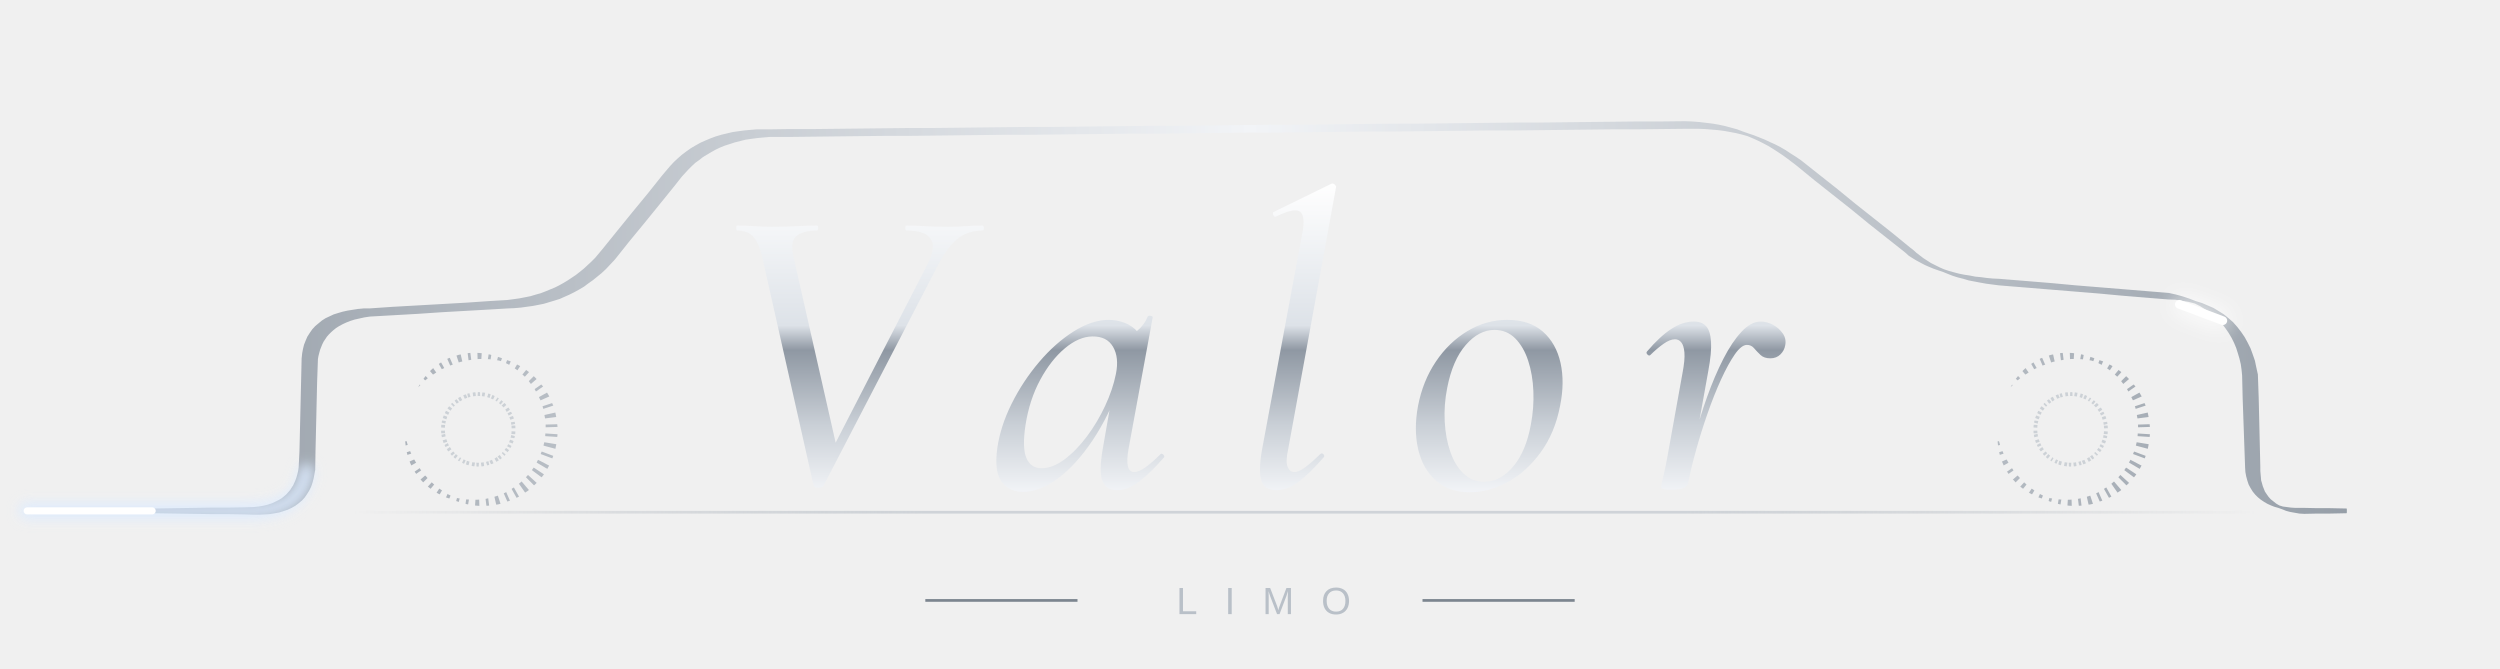
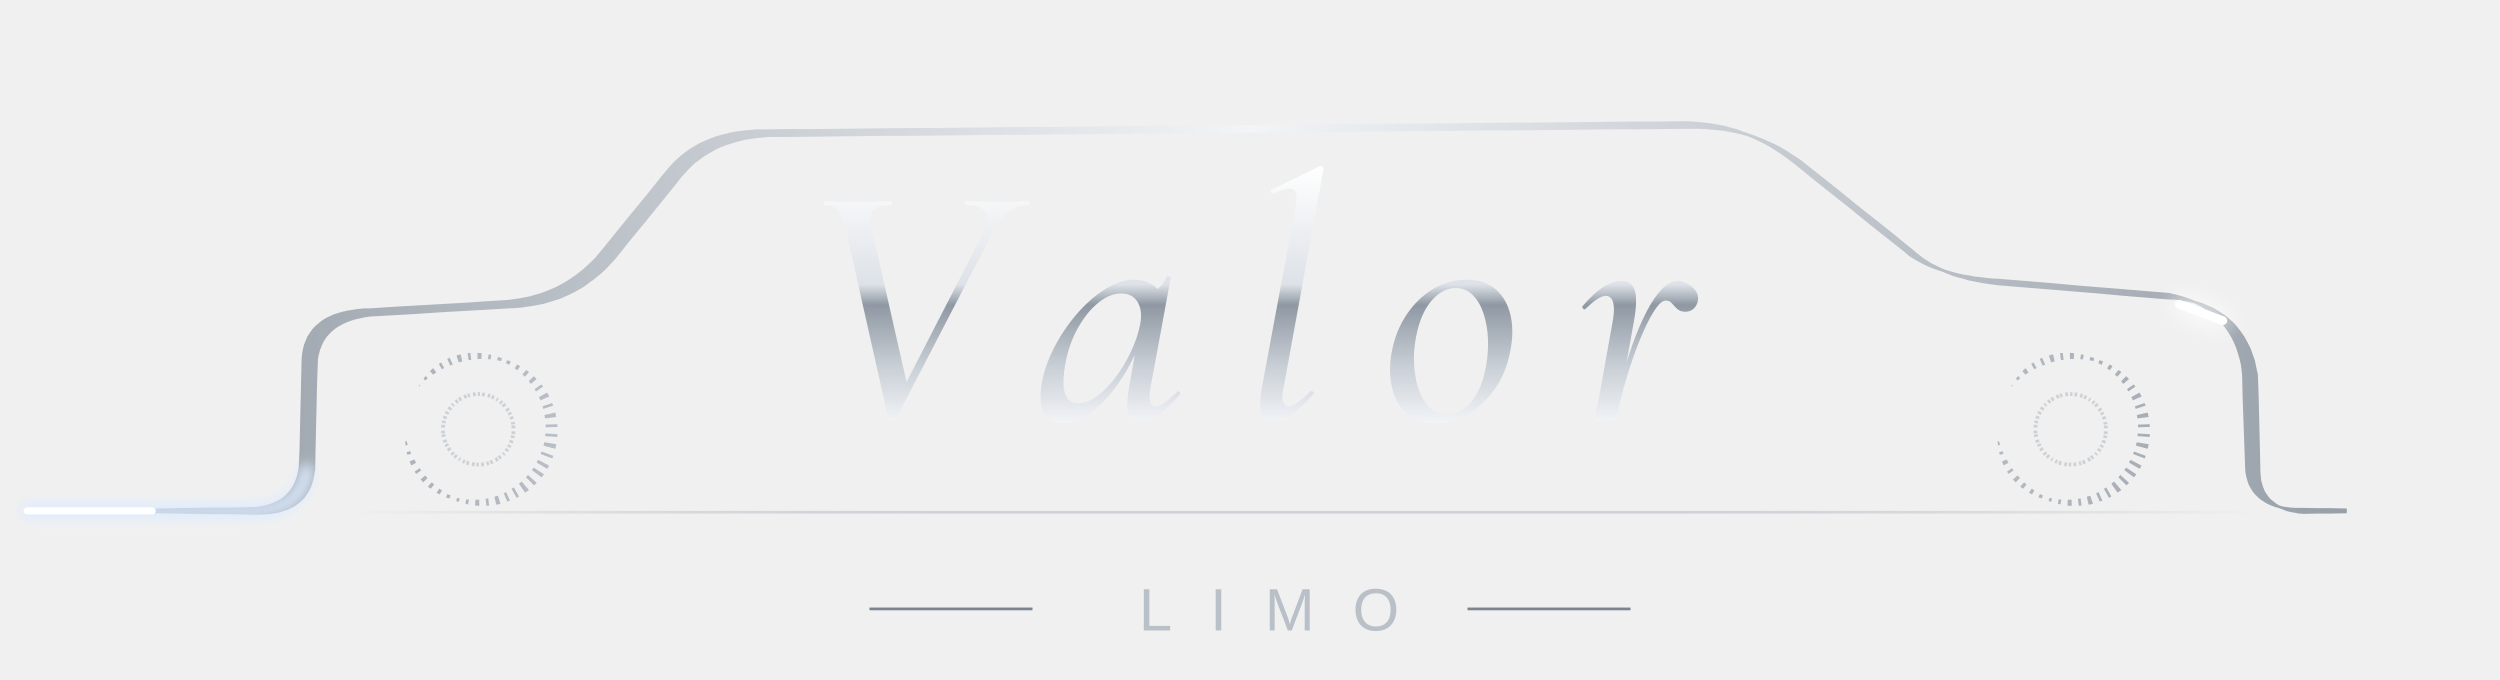
- <svg xmlns="http://www.w3.org/2000/svg" viewBox="20 112 920 246" width="920" height="246" role="img" aria-label="Valor Limo">
+ <svg xmlns="http://www.w3.org/2000/svg" viewBox="20 112 920 250" width="920" height="250" role="img" aria-label="Valor Limo">
  <style>.vl-trace{stroke-dasharray:1000 1100;animation:vl-trace 4.2s linear both}.vl-car{stroke-dasharray:1 2;animation:vl-car 4.2s cubic-bezier(.45,0,.2,1) both}.vl-road{animation:vl-road 4.2s ease-out both}.vl-word{animation:vl-word 4.2s ease-out both}.vl-limo{animation:vl-limo 4.2s ease-out both}.vl-lamp{animation:vl-lamp 4.2s linear both,vl-pulse 4s ease-in-out 4.2s infinite}@keyframes vl-trace{0%{stroke-dashoffset:1003}55%,100%{stroke-dashoffset:0}}@keyframes vl-car{0%,40%{stroke-dashoffset:1.03}80%,100%{stroke-dashoffset:0}}@keyframes vl-road{0%,30%{opacity:0}70%,100%{opacity:1}}@keyframes vl-word{0%,49%{opacity:0}83%,100%{opacity:1}}@keyframes vl-limo{0%,71%{opacity:0}95%,100%{opacity:1}}@keyframes vl-lamp{0%,45%{opacity:0}48%{opacity:1}60%{opacity:.55}72%,100%{opacity:1}}@keyframes vl-pulse{0%,100%{opacity:1}50%{opacity:.6}}@media (prefers-reduced-motion: reduce){.fx{display:none}.vl-trace,.vl-car,.vl-road,.vl-word,.vl-limo,.vl-lamp{animation:none}}</style>
  <defs>
    <linearGradient id="vl-chrome" x1="0" y1="0" x2="0" y2="1">
      <stop offset="0" stop-color="#FFFFFF" />
      <stop offset="0.46" stop-color="#DDE2E8" />
      <stop offset="0.54" stop-color="#8F98A3" />
      <stop offset="0.78" stop-color="#C9CFD6" />
      <stop offset="1" stop-color="#F2F4F7" />
    </linearGradient>
    <linearGradient id="vl-silver" gradientUnits="userSpaceOnUse" x1="40" y1="0" x2="920" y2="0">
      <stop offset="0" stop-color="#8E97A1" />
      <stop offset="0.5" stop-color="#F2F4F7" />
      <stop offset="1" stop-color="#8E97A1" />
    </linearGradient>
    <linearGradient id="vl-line" gradientUnits="userSpaceOnUse" x1="0" y1="0" x2="300" y2="0">
      <stop offset="0" stop-color="#B9C0C8" stop-opacity="0" />
      <stop offset="0.16" stop-color="#B9C0C8" />
      <stop offset="0.5" stop-color="#E8EBEF" />
      <stop offset="0.84" stop-color="#B9C0C8" />
      <stop offset="1" stop-color="#B9C0C8" stop-opacity="0" />
    </linearGradient>
    <linearGradient id="vl-road" gradientUnits="userSpaceOnUse" x1="150" y1="0" x2="850" y2="0">
      <stop offset="0" stop-color="#8E97A1" stop-opacity="0" />
      <stop offset="0.3" stop-color="#B9C0C8" stop-opacity="0.6" />
      <stop offset="0.7" stop-color="#B9C0C8" stop-opacity="0.6" />
      <stop offset="1" stop-color="#8E97A1" stop-opacity="0" />
    </linearGradient>
    <linearGradient id="vl-sheen" gradientUnits="userSpaceOnUse" x1="-200" y1="0" x2="0" y2="0">
      <stop offset="0" stop-color="#FFFFFF" stop-opacity="0" />
      <stop offset="0.5" stop-color="#FFFFFF" stop-opacity="0.95" />
      <stop offset="1" stop-color="#FFFFFF" stop-opacity="0" />
      <animateTransform attributeName="gradientTransform" type="translate" values="0 0;1200 0;1200 0" keyTimes="0;0.45;1" begin="3.4s" dur="5s" repeatCount="indefinite" />
    </linearGradient>
    <filter id="vl-glow" x="-200%" y="-200%" width="500%" height="500%">
      <feGaussianBlur stdDeviation="4" result="b" />
      <feMerge>
        <feMergeNode in="b" />
        <feMergeNode in="b" />
        <feMergeNode in="SourceGraphic" />
      </feMerge>
    </filter>
    <filter id="vl-soft" x="-20%" y="-200%" width="140%" height="500%">
      <feGaussianBlur stdDeviation="2.2" />
    </filter>
    <path id="vl-trace" pathLength="1000" d="M30 300 H112 C126 300 132 294 133 284 L134 244 C135 234 142 228 156 227 L206 224 C222 223 232 218 242 208 L268 176 C276 166 288 161 304 161 L640 158 C658 158 670 163 682 172 L722 204 C730 211 742 215 758 216 L818 221 C836 223 846 234 848 250 L849 284 C849 294 856 300 868 300 H930" />
    <path id="vl-body" d="M30 300L36.1 300.1L42.3 300.3L48.5 300.4L54.6 300.5L60.8 300.6L66.9 300.7L73 300.8L79.2 300.9L85.3 301L91.5 301.1L97.7 301.2L103.8 301.2L110 301.3L113.4 301.4L115.5 301.4L117.4 301.3L119.2 301.2L121 300.9L122.7 300.6L124.3 300.1L125.8 299.6L127.3 298.9L128.7 298.1L129.9 297.2L131.1 296.2L132.1 295.1L133 293.8L133.8 292.5L134.5 291.1L135 289.6L135.4 288.1L135.7 286.5L136 284.9L136.1 278.4L136.3 269.8L136.5 261.2L136.7 252.6L137 244.1L137.2 243L137.5 241.8L137.8 240.7L138.2 239.7L138.6 238.7L139.1 237.7L139.7 236.8L140.3 235.9L141 235.1L141.8 234.3L142.7 233.5L143.7 232.7L144.8 232L146.1 231.3L147.4 230.7L148.9 230.1L150.5 229.6L152.3 229.2L154.1 228.8L156.1 228.5L164.9 228L173.7 227.5L182.6 226.9L191.4 226.4L200.2 225.9L206.9 225.5L209.3 225.4L211.6 225.2L213.8 224.9L216 224.6L218.1 224.2L220.1 223.8L222.1 223.2L224.1 222.6L226 222L227.8 221.2L229.6 220.4L231.4 219.5L233.2 218.5L234.9 217.5L236.5 216.3L238.2 215.1L239.8 213.8L241.4 212.5L243 211L246.2 207.6L251.7 200.7L257.3 193.9L262.9 187L268.4 180.2L271 176.9L272.2 175.6L273.4 174.3L274.6 173.1L275.9 171.9L277.3 170.9L278.7 169.8L280.2 168.9L281.7 168L283.3 167.1L285 166.3L286.7 165.6L288.6 165L290.4 164.4L292.4 163.9L294.4 163.4L296.5 163.1L298.7 162.8L300.9 162.6L303.2 162.4L310 162.4L318.9 162.3L327.8 162.2L336.7 162.1L345.6 162L354.6 162L363.5 161.9L372.4 161.8L381.3 161.7L390.2 161.6L399.2 161.6L408.1 161.5L417 161.4L425.9 161.3L434.8 161.2L443.8 161.2L452.7 161.1L461.6 161L470.5 160.9L479.4 160.8L488.4 160.8L497.3 160.7L506.2 160.6L515.1 160.5L524 160.4L533 160.4L541.9 160.3L550.8 160.2L559.7 160.1L568.6 160L577.6 160L586.5 159.9L595.4 159.8L604.3 159.7L613.3 159.6L622.2 159.6L631.1 159.5L640 159.4L642.6 159.4L645.2 159.4L647.6 159.5L650 159.7L652.3 159.9L654.6 160.2L656.8 160.6L658.9 161L661 161.5L663.1 162.1L665 162.9L667 163.8L668.8 164.7L670.7 165.7L672.5 166.8L674.2 167.9L676 169.1L677.8 170.4L679.5 171.7L681.2 173L687.8 178.4L694.5 183.7L701.2 189L707.8 194.4L714.5 199.7L721.2 205L722.4 206.1L723.8 207L725.3 207.9L726.8 208.7L728.3 209.5L729.9 210.2L731.6 210.9L733.3 211.5L735.1 212.1L736.8 212.8L738.6 213.5L740.5 214.1L742.5 214.6L744.5 215.2L746.6 215.6L748.7 216L750.9 216.4L753.2 216.7L755.5 217L757.9 217.2L766.5 217.9L775 218.6L783.6 219.3L792.2 220L800.8 220.8L809.3 221.5L817.9 222.2L820.5 222.3L823 222.7L825.4 223.1L827.7 223.7L829.7 224.7L831.6 225.9L833.4 227.1L835 228.5L836.5 229.9L837.9 231.4L839.1 233L840.2 234.6L841.2 236.3L842.1 238.1L842.9 240L843.5 241.9L844.1 243.9L844.6 246L844.9 248.1L845.1 250.2L845.3 258.6L845.6 267.1L845.9 275.6L846.2 284.1L846.3 285.7L846.6 287.3L847 288.8L847.5 290.3L848.2 291.6L849 292.9L849.9 294L850.9 295L852 295.9L853.2 296.7L854.4 297.4L855.7 298L857 298.5L858.4 298.9L859.8 299.4L861.3 300L862.8 300.4L864.5 300.7L866.2 301L868 301.1L872.6 301L877.3 301L882 300.9L886.6 300.8L891.3 300.8L895.9 300.7L900.5 300.6L905.2 300.5L909.9 300.4L914.5 300.3L919.1 300.2L923.8 300.1L928.5 300L928.5 300L923.8 299.9L919.1 299.8L914.5 299.7L909.9 299.6L905.2 299.5L900.5 299.4L895.9 299.3L891.3 299.2L886.6 299.2L882 299.1L877.3 299L872.6 299L868 298.9L866.3 298.9L864.7 298.9L863.1 298.8L861.6 298.6L860.1 298.4L858.8 298L857.6 297.3L856.6 296.5L855.6 295.7L854.8 294.8L854.1 293.8L853.5 292.9L853.1 291.9L852.7 290.9L852.4 289.8L852.1 288.8L852 287.6L851.9 286.5L851.8 285.3L851.8 283.9L851.6 275.4L851.4 266.9L851.2 258.4L850.9 249.8L850.3 247.1L849.8 244.7L849 242.4L848.2 240.2L847.1 238L846 236L844.7 234.1L843.3 232.3L841.8 230.6L840.1 229.1L838.4 227.7L836.5 226.5L834.5 225.3L832.4 224.4L830.3 223.5L828 222.8L825.7 221.9L823.3 221.1L820.8 220.4L818.1 219.8L809.5 219.1L801 218.4L792.4 217.7L783.8 217L775.2 216.2L766.7 215.5L758.1 214.8L755.7 214.6L753.4 214.5L751.2 214.3L749 214L746.9 213.8L744.9 213.4L742.9 213.1L740.9 212.7L739 212.2L737.2 211.7L735.4 211.1L733.8 210.4L732.2 209.6L730.6 208.8L729.2 207.9L727.8 207L726.5 206L725.2 205L724.1 204L722.8 203L716.2 197.6L709.5 192.3L702.8 187L696.2 181.6L689.5 176.3L682.8 171L680.9 169.7L679 168.5L677.2 167.3L675.3 166.2L673.4 165.2L671.4 164.3L669.5 163.4L667.5 162.6L665.5 161.8L663.4 161.1L661.4 160.4L659.3 159.6L657.1 159L654.9 158.4L652.6 157.9L650.3 157.5L647.8 157.2L645.3 156.9L642.7 156.7L640 156.6L631.1 156.7L622.1 156.7L613.2 156.8L604.3 156.9L595.4 157L586.5 157.1L577.5 157.1L568.6 157.2L559.7 157.3L550.8 157.4L541.9 157.5L532.9 157.5L524 157.6L515.1 157.7L506.2 157.8L497.3 157.9L488.3 157.9L479.4 158L470.5 158.1L461.6 158.2L452.7 158.3L443.7 158.3L434.8 158.4L425.9 158.5L417 158.6L408.1 158.7L399.1 158.7L390.2 158.8L381.3 158.9L372.4 159L363.5 159.1L354.5 159.1L345.6 159.2L336.7 159.3L327.8 159.4L318.9 159.5L309.9 159.5L303.2 159.6L300.8 159.6L298.4 159.6L296.1 159.8L293.9 160L291.7 160.3L289.6 160.6L287.5 161.1L285.4 161.6L283.4 162.2L281.5 162.9L279.6 163.7L277.8 164.5L276 165.5L274.3 166.5L272.6 167.7L271 168.9L269.5 170.2L268 171.6L266.6 173.1L263.8 176.4L258.3 183.3L252.7 190.1L247.1 197L241.6 203.8L239 206.9L237.6 208.3L236.2 209.6L234.8 210.9L233.3 212.1L231.9 213.2L230.4 214.2L228.9 215.2L227.4 216.1L225.8 217L224.2 217.8L222.5 218.5L220.8 219.2L219 219.9L217.2 220.4L215.2 221L213.2 221.4L211.1 221.8L209 222.1L206.7 222.4L200 222.8L191.2 223.4L182.4 223.9L173.6 224.4L164.7 224.9L155.9 225.5L153.8 225.5L151.7 225.7L149.8 226L147.9 226.3L146.1 226.7L144.4 227.2L142.8 227.7L141.3 228.4L139.8 229.1L138.4 230L137.2 231L136 232L134.9 233.2L134 234.5L133.1 235.9L132.5 237.3L131.9 238.8L131.5 240.4L131.2 242L131 243.9L130.8 252.5L130.6 261.1L130.4 269.6L130.2 278.2L129.9 284.1L129.7 285.4L129.4 286.6L129.1 287.7L128.7 288.8L128.3 289.7L127.9 290.6L127.3 291.5L126.8 292.3L126.1 293.1L125.4 293.9L124.6 294.6L123.6 295.4L122.6 296L121.4 296.6L120.1 297.2L118.6 297.7L117 298.1L115.2 298.4L113.3 298.6L110 298.7L103.8 298.8L97.7 298.8L91.5 298.9L85.3 299L79.2 299.1L73 299.2L66.9 299.3L60.8 299.4L54.6 299.5L48.5 299.6L42.3 299.7L36.1 299.9L30 300Z" />
    <g id="vl-tyres">
      <path d="M173.9 254.5L175.2 253.2L176.6 251.9L178 250.7L179.6 249.7L181.1 248.7L182.7 247.8L184.3 247.1L186 246.4L187.7 245.8L189.4 245.2L191.1 244.8L192.9 244.5L194.6 244.2L196.5 244.1L198.3 244.1L200.1 244.2L201.9 244.4L203.7 244.7L205.5 245.3L207.1 246.1L208.7 247.1L210.2 248.1L211.6 249.3L213 250.5L214.2 251.8L215.3 253.2L216.4 254.6L217.3 256.2L218.1 257.7L218.9 259.3L219.5 261L220 262.7L220.3 264.4L220.6 266.1L220.8 267.8L220.8 269.6L220.7 271.3L220.6 273L220.3 274.7L219.9 276.4L219.4 278L218.7 279.7L218 281.2L217.2 282.7L216.3 284.2L215.3 285.6L214.2 286.9L213 288.2L211.7 289.4L210.4 290.5L208.9 291.5L207.4 292.4L205.9 293.3L204.3 294L202.6 294.6L200.9 295.1L199.1 295.5L197.4 295.8L195.5 295.9L193.7 295.9L191.9 295.8L190.1 295.6L188.3 295.3L186.5 294.7L184.9 293.9L183.3 292.9L181.8 291.9L180.3 290.8L179 289.6L177.7 288.3L176.5 287L175.3 285.6L174.3 284.1L173.3 282.6L172.4 281L171.5 279.4L170.8 277.7L170.1 276L169.6 274.2L169.1 272.4L169.1 272.4L169.1 274.3L169.3 276.2L169.6 278.1L170.1 280L170.7 281.8L171.5 283.6L172.4 285.3L173.5 286.9L174.8 288.5L176.1 289.9L177.6 291.2L179.2 292.4L180.8 293.4L182.5 294.3L184.3 295.1L186.1 295.7L187.9 296.4L189.8 297L191.6 297.5L193.6 297.9L195.5 298.1L197.5 298.2L199.5 298.1L201.4 297.9L203.4 297.6L205.3 297.1L207.2 296.4L209.1 295.7L210.9 294.8L212.6 293.7L214.3 292.6L215.8 291.3L217.3 289.9L218.7 288.4L220 286.8L221.1 285.1L222.1 283.3L223 281.4L223.7 279.5L224.3 277.6L224.7 275.6L225 273.6L225.2 271.5L225.2 269.5L225 267.5L224.7 265.5L224.3 263.5L223.7 261.5L222.9 259.7L222.1 257.8L221.1 256.1L220 254.4L218.7 252.9L217.4 251.4L216 250L214.5 248.8L212.9 247.6L211.2 246.6L209.5 245.7L207.7 244.9L205.9 244.3L204.1 243.6L202.2 243L200.4 242.5L198.4 242.1L196.5 241.9L194.5 241.8L192.6 241.9L190.6 242.2L188.7 242.6L186.8 243.2L184.9 243.9L183.2 244.8L181.5 245.9L179.9 247L178.5 248.3L177.1 249.8L175.9 251.3L174.8 252.9L173.9 254.5Z" />
      <path d="M759.9 254.5L761.2 253.2L762.6 251.9L764 250.7L765.6 249.7L767.1 248.7L768.7 247.8L770.3 247.1L772 246.4L773.7 245.8L775.4 245.2L777.1 244.8L778.9 244.5L780.6 244.2L782.5 244.1L784.3 244.1L786.1 244.2L787.9 244.4L789.7 244.7L791.5 245.3L793.1 246.1L794.7 247.1L796.2 248.1L797.6 249.3L799 250.5L800.2 251.8L801.3 253.2L802.4 254.6L803.3 256.2L804.1 257.7L804.9 259.3L805.5 261L806 262.7L806.3 264.4L806.6 266.1L806.8 267.8L806.8 269.6L806.7 271.3L806.6 273L806.3 274.7L805.9 276.4L805.4 278L804.7 279.7L804 281.2L803.2 282.7L802.3 284.2L801.3 285.6L800.2 286.9L799 288.2L797.7 289.4L796.4 290.5L794.9 291.5L793.4 292.4L791.9 293.3L790.3 294L788.6 294.6L786.9 295.1L785.1 295.5L783.4 295.8L781.5 295.9L779.7 295.9L777.9 295.8L776.1 295.6L774.3 295.3L772.5 294.7L770.9 293.9L769.3 292.9L767.8 291.9L766.3 290.8L765 289.6L763.7 288.3L762.5 287L761.3 285.6L760.3 284.1L759.3 282.6L758.4 281L757.5 279.4L756.8 277.7L756.1 276L755.6 274.2L755.1 272.4L755.1 272.4L755.1 274.3L755.3 276.2L755.6 278.1L756.1 280L756.7 281.8L757.5 283.6L758.4 285.3L759.5 286.9L760.8 288.5L762.1 289.9L763.6 291.2L765.2 292.4L766.8 293.4L768.5 294.3L770.3 295.1L772.1 295.7L773.9 296.4L775.8 297L777.6 297.5L779.6 297.9L781.5 298.1L783.5 298.2L785.5 298.1L787.4 297.9L789.4 297.6L791.3 297.1L793.2 296.4L795.1 295.7L796.9 294.8L798.6 293.7L800.3 292.6L801.8 291.3L803.3 289.9L804.7 288.4L806 286.8L807.1 285.1L808.1 283.3L809 281.4L809.7 279.5L810.3 277.6L810.7 275.6L811 273.6L811.2 271.5L811.2 269.5L811 267.5L810.7 265.5L810.3 263.5L809.7 261.5L808.9 259.7L808.1 257.8L807.1 256.1L806 254.4L804.7 252.9L803.4 251.4L802 250L800.5 248.8L798.9 247.6L797.2 246.6L795.5 245.7L793.7 244.9L791.9 244.3L790.1 243.6L788.2 243L786.4 242.5L784.4 242.1L782.5 241.9L780.5 241.8L778.6 241.9L776.6 242.2L774.7 242.6L772.8 243.2L770.9 243.9L769.2 244.8L767.5 245.9L765.9 247L764.5 248.3L763.1 249.8L761.9 251.3L760.8 252.9L759.9 254.5Z" />
    </g>
    <g id="vl-wheels">
      <use href="#vl-tyres" />
      <circle cx="196" cy="270" r="13" fill="none" stroke="#B9C0C8" stroke-opacity="0.65" stroke-width="1.4" />
      <circle cx="782" cy="270" r="13" fill="none" stroke="#B9C0C8" stroke-opacity="0.65" stroke-width="1.4" />
    </g>
    <mask id="vl-mb" maskUnits="userSpaceOnUse" x="0" y="0" width="1000" height="420">
      <use href="#vl-trace" class="vl-trace" fill="none" stroke="#FFFFFF" stroke-width="18" stroke-linecap="round" stroke-linejoin="round" />
    </mask>
    <mask id="vl-mw" maskUnits="userSpaceOnUse" x="0" y="0" width="1000" height="420">
      <circle class="vl-car" pathLength="1" cx="196" cy="270" r="22" transform="rotate(215 196 270)" fill="none" stroke="#FFFFFF" stroke-width="32" />
      <circle class="vl-car" pathLength="1" cx="782" cy="270" r="22" transform="rotate(215 782 270)" fill="none" stroke="#FFFFFF" stroke-width="32" />
    </mask>
  </defs>
  <g class="vl-word">
-     <path transform="translate(290.93 291) scale(1.2)" fill="url(#vl-chrome)" d="M23.76 -0.13 8.19 -69.38Q7.12 -74.37 5.38 -76.42Q3.64 -78.46 0.31 -78.46Q0 -78.46 0 -79.23Q0 -80 0.31 -80Q2.78 -80 5.58 -79.81Q8.39 -79.62 10.85 -79.62Q15.39 -79.62 18.68 -79.81Q21.96 -80 24.68 -80Q25.14 -80 25.14 -79.23Q25.14 -78.46 24.68 -78.46Q20.65 -78.46 18.57 -76.86Q16.49 -75.26 17.5 -70.66L31.16 -10.45L24.94 -2.62L58.62 -68.04Q61.31 -73.31 59.66 -75.89Q58.02 -78.46 52.23 -78.46Q51.85 -78.46 51.85 -79.23Q51.85 -80 52.23 -80Q55.12 -80 57.86 -79.81Q60.6 -79.62 65 -79.62Q68.24 -79.62 70.34 -79.81Q72.43 -80 75.42 -80Q75.93 -80 75.93 -79.23Q75.93 -78.46 75.42 -78.46Q73.13 -78.46 70.88 -77.67Q68.63 -76.88 66.39 -74.57Q64.15 -72.25 61.66 -67.44L26.73 -0.13Q26.34 0.44 25.12 0.41Q23.89 0.38 23.76 -0.13ZM87.88 1.66Q83.67 1.66 81.38 -1.44Q79.1 -4.54 80.05 -11.65Q81.02 -18.46 84.47 -25.38Q87.92 -32.29 92.89 -38.14Q97.86 -43.99 103.48 -47.53Q109.09 -51.07 114.25 -51.07Q116.67 -51.07 119.08 -50.18Q121.48 -49.29 123.22 -47.29Q124.96 -45.28 125.22 -42.04L119.08 -45.7Q120.84 -45.95 123.03 -47.78Q125.22 -49.61 126.18 -52.1Q126.44 -52.48 127.14 -52.29Q127.85 -52.11 127.72 -51.85L120.29 -11.39Q119.07 -4.39 122.05 -4.39Q123.48 -4.39 125.55 -5.89Q127.62 -7.39 130.09 -9.86Q130.48 -10.24 130.99 -9.73Q131.5 -9.22 131.12 -8.83Q127.01 -4.1 123.56 -1.47Q120.11 1.15 116.78 1.15Q113.32 1.15 112.27 -1.72Q111.22 -4.58 112.38 -11.39L115.51 -29.31L117.85 -31.49Q114.28 -21.56 109.24 -14.06Q104.2 -6.57 98.67 -2.45Q93.13 1.66 87.88 1.66ZM93.61 -5.57Q97.03 -5.57 100.63 -8.25Q104.23 -10.92 107.49 -15.26Q110.75 -19.59 113.13 -24.69Q115.51 -29.79 116.44 -34.5Q117.46 -39.55 115.56 -42.81Q113.66 -46.07 109.19 -46Q105.04 -45.93 100.78 -42.35Q96.51 -38.77 93.23 -32.7Q89.94 -26.63 88.72 -18.85Q87.65 -11.91 88.97 -8.74Q90.3 -5.57 93.61 -5.57ZM165.63 1.15Q161.98 1.15 161.04 -1.8Q160.1 -4.76 161.27 -11.39L173.68 -78.07Q174.56 -83.08 172.85 -84.29Q171.15 -85.5 165.48 -82.73Q164.97 -82.53 164.68 -83.3Q164.38 -84.07 164.9 -84.2L182.48 -92.8Q183.05 -93.06 183.56 -92.54Q184.08 -92.03 183.95 -91.78L169.26 -11.39Q168.42 -7.6 169.1 -5.99Q169.77 -4.39 171.15 -4.39Q172.56 -4.39 174.57 -5.92Q176.59 -7.44 179.06 -9.86Q179.57 -10.37 180.08 -9.86Q180.6 -9.34 180.08 -8.83Q175.97 -4.1 172.55 -1.47Q169.13 1.15 165.63 1.15ZM224.95 1.79Q218.55 1.79 214.53 -1.81Q210.51 -5.42 209.12 -11.44Q207.74 -17.45 209.09 -24.7Q210.55 -32.3 214.54 -38.25Q218.53 -44.2 224.25 -47.64Q229.96 -51.07 236.46 -51.07Q243.28 -51.07 247.36 -47.48Q251.44 -43.89 252.78 -37.9Q254.12 -31.92 252.65 -24.7Q251.06 -16.42 246.69 -10.44Q242.32 -4.45 236.58 -1.33Q230.83 1.79 224.95 1.79ZM229.38 -1.41Q234.32 -1.41 238.28 -6.1Q242.23 -10.8 243.71 -19.07Q244.67 -24.13 244.46 -29.21Q244.26 -34.28 242.86 -38.56Q241.46 -42.83 238.88 -45.41Q236.31 -48 232.52 -48Q227.74 -48 223.72 -43.37Q219.69 -38.73 218.03 -30.21Q217 -25.01 217.27 -19.9Q217.54 -14.8 218.98 -10.62Q220.42 -6.44 223.07 -3.92Q225.72 -1.41 229.38 -1.41ZM291.94 -1.11 290.66 -1.24Q291.8 -7.32 293.61 -14.12Q295.41 -20.92 297.71 -27.37Q300.01 -33.82 302.69 -39.06Q305.37 -44.31 308.29 -47.43Q311.21 -50.56 314.2 -50.56Q316.04 -50.56 317.9 -49.58Q319.76 -48.6 320.92 -46.94Q322.08 -45.29 321.7 -43.33Q321.43 -41.66 320.21 -40.47Q318.99 -39.28 317.12 -39.28Q315.2 -39.28 314.11 -40.31Q313.02 -41.34 312.15 -42.37Q311.29 -43.4 309.95 -43.4Q308.26 -43.4 306.22 -40.47Q304.19 -37.54 302.01 -32.78Q299.84 -28.02 297.87 -22.36Q295.89 -16.69 294.34 -11.09Q292.78 -5.49 291.94 -1.11ZM286.96 1.02Q284.95 1.02 284.3 0.77Q283.65 0.52 283.65 0.14Q283.65 -0.3 284.38 -3.36Q285.11 -6.43 285.63 -9.47L290.17 -34.64Q290.98 -38.85 290.78 -41.08Q290.58 -43.3 289.79 -44.22Q289 -45.13 287.91 -45.13Q286.34 -45.13 284.34 -43.71Q282.34 -42.29 280.33 -40.29Q279.96 -39.92 279.45 -40.43Q278.94 -40.93 279.31 -41.38Q283.35 -46.11 286.82 -48.33Q290.28 -50.56 293.66 -50.56Q296.12 -50.56 297.42 -49.14Q298.73 -47.72 298.94 -44.41Q299.16 -41.09 298.09 -35.33L291.94 -1.11Q291.63 1.02 286.96 1.02Z" />
-     <path class="fx" transform="translate(290.93 291) scale(1.2)" fill="url(#vl-sheen)" style="mix-blend-mode:screen" d="M23.76 -0.13 8.19 -69.38Q7.12 -74.37 5.38 -76.42Q3.64 -78.46 0.31 -78.46Q0 -78.46 0 -79.23Q0 -80 0.31 -80Q2.78 -80 5.58 -79.81Q8.39 -79.62 10.85 -79.62Q15.39 -79.62 18.68 -79.81Q21.96 -80 24.68 -80Q25.14 -80 25.14 -79.23Q25.14 -78.46 24.68 -78.46Q20.65 -78.46 18.57 -76.86Q16.49 -75.26 17.5 -70.66L31.16 -10.45L24.94 -2.62L58.62 -68.04Q61.31 -73.31 59.66 -75.89Q58.02 -78.46 52.23 -78.46Q51.85 -78.46 51.85 -79.23Q51.85 -80 52.23 -80Q55.12 -80 57.86 -79.81Q60.6 -79.62 65 -79.62Q68.24 -79.62 70.34 -79.81Q72.43 -80 75.42 -80Q75.93 -80 75.93 -79.23Q75.93 -78.46 75.42 -78.46Q73.13 -78.46 70.88 -77.67Q68.63 -76.88 66.39 -74.57Q64.15 -72.25 61.66 -67.44L26.73 -0.13Q26.34 0.44 25.12 0.41Q23.89 0.38 23.76 -0.13ZM87.88 1.66Q83.67 1.66 81.38 -1.44Q79.1 -4.54 80.05 -11.65Q81.02 -18.46 84.47 -25.38Q87.92 -32.29 92.89 -38.14Q97.86 -43.99 103.48 -47.53Q109.09 -51.07 114.25 -51.07Q116.67 -51.07 119.08 -50.18Q121.48 -49.29 123.22 -47.29Q124.96 -45.28 125.22 -42.04L119.08 -45.7Q120.84 -45.95 123.03 -47.78Q125.22 -49.61 126.18 -52.1Q126.44 -52.48 127.14 -52.29Q127.85 -52.11 127.72 -51.85L120.29 -11.39Q119.07 -4.39 122.05 -4.39Q123.48 -4.39 125.55 -5.89Q127.62 -7.39 130.09 -9.86Q130.48 -10.24 130.99 -9.73Q131.5 -9.22 131.12 -8.83Q127.01 -4.1 123.56 -1.47Q120.11 1.15 116.78 1.15Q113.32 1.15 112.27 -1.72Q111.22 -4.58 112.38 -11.39L115.51 -29.31L117.85 -31.49Q114.28 -21.56 109.24 -14.06Q104.2 -6.57 98.67 -2.45Q93.13 1.66 87.88 1.66ZM93.61 -5.57Q97.03 -5.57 100.63 -8.25Q104.23 -10.92 107.49 -15.26Q110.75 -19.59 113.13 -24.69Q115.51 -29.79 116.44 -34.5Q117.46 -39.55 115.56 -42.81Q113.66 -46.07 109.19 -46Q105.04 -45.93 100.78 -42.35Q96.51 -38.77 93.23 -32.7Q89.94 -26.63 88.72 -18.85Q87.65 -11.91 88.97 -8.74Q90.3 -5.57 93.61 -5.57ZM165.63 1.15Q161.98 1.15 161.04 -1.8Q160.1 -4.76 161.27 -11.39L173.68 -78.07Q174.56 -83.08 172.85 -84.29Q171.15 -85.5 165.48 -82.73Q164.97 -82.53 164.68 -83.3Q164.38 -84.07 164.9 -84.2L182.48 -92.8Q183.05 -93.06 183.56 -92.54Q184.08 -92.03 183.95 -91.78L169.26 -11.39Q168.42 -7.6 169.1 -5.99Q169.77 -4.39 171.15 -4.39Q172.56 -4.39 174.57 -5.92Q176.59 -7.44 179.06 -9.86Q179.57 -10.37 180.08 -9.86Q180.6 -9.34 180.08 -8.83Q175.97 -4.1 172.55 -1.47Q169.13 1.15 165.63 1.15ZM224.95 1.79Q218.55 1.79 214.53 -1.81Q210.51 -5.42 209.12 -11.44Q207.74 -17.45 209.09 -24.7Q210.55 -32.3 214.54 -38.25Q218.53 -44.2 224.25 -47.64Q229.96 -51.07 236.46 -51.07Q243.28 -51.07 247.36 -47.48Q251.44 -43.89 252.78 -37.9Q254.12 -31.92 252.65 -24.7Q251.06 -16.42 246.69 -10.44Q242.32 -4.45 236.58 -1.33Q230.83 1.79 224.95 1.79ZM229.38 -1.41Q234.32 -1.41 238.28 -6.1Q242.23 -10.8 243.71 -19.07Q244.67 -24.13 244.46 -29.21Q244.26 -34.28 242.86 -38.56Q241.46 -42.83 238.88 -45.41Q236.31 -48 232.52 -48Q227.74 -48 223.72 -43.37Q219.69 -38.73 218.03 -30.21Q217 -25.01 217.27 -19.9Q217.54 -14.8 218.98 -10.62Q220.42 -6.44 223.07 -3.92Q225.72 -1.41 229.38 -1.41ZM291.94 -1.11 290.66 -1.24Q291.8 -7.32 293.61 -14.12Q295.41 -20.92 297.71 -27.37Q300.01 -33.82 302.69 -39.06Q305.37 -44.31 308.29 -47.43Q311.21 -50.56 314.2 -50.56Q316.04 -50.56 317.9 -49.58Q319.76 -48.6 320.92 -46.94Q322.08 -45.29 321.7 -43.33Q321.43 -41.66 320.21 -40.47Q318.99 -39.28 317.12 -39.28Q315.2 -39.28 314.11 -40.31Q313.02 -41.34 312.15 -42.37Q311.29 -43.4 309.95 -43.4Q308.26 -43.4 306.22 -40.47Q304.19 -37.54 302.01 -32.78Q299.84 -28.02 297.87 -22.36Q295.89 -16.69 294.34 -11.09Q292.78 -5.49 291.94 -1.11ZM286.96 1.02Q284.95 1.02 284.3 0.77Q283.65 0.52 283.65 0.14Q283.65 -0.3 284.38 -3.36Q285.11 -6.43 285.63 -9.47L290.17 -34.64Q290.98 -38.85 290.78 -41.08Q290.58 -43.3 289.79 -44.22Q289 -45.13 287.91 -45.13Q286.34 -45.13 284.34 -43.71Q282.34 -42.29 280.33 -40.29Q279.96 -39.92 279.45 -40.43Q278.94 -40.93 279.31 -41.38Q283.35 -46.11 286.82 -48.33Q290.28 -50.56 293.66 -50.56Q296.12 -50.56 297.42 -49.14Q298.73 -47.72 298.94 -44.41Q299.16 -41.09 298.09 -35.33L291.94 -1.11Q291.63 1.02 286.96 1.02Z" />
+     <path transform="translate(323.11 266)" fill="url(#vl-chrome)" d="M23.76 -0.13 8.19 -69.38Q7.12 -74.37 5.38 -76.42Q3.64 -78.46 0.31 -78.46Q0 -78.46 0 -79.23Q0 -80 0.31 -80Q2.78 -80 5.58 -79.81Q8.39 -79.62 10.85 -79.62Q15.39 -79.62 18.68 -79.81Q21.96 -80 24.68 -80Q25.14 -80 25.14 -79.23Q25.14 -78.46 24.68 -78.46Q20.65 -78.46 18.57 -76.86Q16.49 -75.26 17.5 -70.66L31.16 -10.45L24.94 -2.62L58.62 -68.04Q61.31 -73.31 59.66 -75.89Q58.02 -78.46 52.23 -78.46Q51.85 -78.46 51.85 -79.23Q51.85 -80 52.23 -80Q55.12 -80 57.86 -79.81Q60.6 -79.62 65 -79.62Q68.24 -79.62 70.34 -79.81Q72.43 -80 75.42 -80Q75.93 -80 75.93 -79.23Q75.93 -78.46 75.42 -78.46Q73.13 -78.46 70.88 -77.67Q68.63 -76.88 66.39 -74.57Q64.15 -72.25 61.66 -67.44L26.73 -0.13Q26.34 0.44 25.12 0.41Q23.89 0.38 23.76 -0.13ZM87.88 1.66Q83.67 1.66 81.38 -1.44Q79.1 -4.54 80.05 -11.65Q81.02 -18.46 84.47 -25.38Q87.92 -32.29 92.89 -38.14Q97.86 -43.99 103.48 -47.53Q109.09 -51.07 114.25 -51.07Q116.67 -51.07 119.08 -50.18Q121.48 -49.29 123.22 -47.29Q124.96 -45.28 125.22 -42.04L119.08 -45.7Q120.84 -45.95 123.03 -47.78Q125.22 -49.61 126.18 -52.1Q126.44 -52.48 127.14 -52.29Q127.85 -52.11 127.72 -51.85L120.29 -11.39Q119.07 -4.39 122.05 -4.39Q123.48 -4.39 125.55 -5.89Q127.62 -7.39 130.09 -9.86Q130.48 -10.24 130.99 -9.73Q131.5 -9.22 131.12 -8.83Q127.01 -4.1 123.56 -1.47Q120.11 1.15 116.78 1.15Q113.32 1.15 112.27 -1.72Q111.22 -4.58 112.38 -11.39L115.51 -29.31L117.85 -31.49Q114.28 -21.56 109.24 -14.06Q104.2 -6.57 98.67 -2.45Q93.13 1.66 87.88 1.66ZM93.61 -5.57Q97.03 -5.57 100.63 -8.25Q104.23 -10.92 107.49 -15.26Q110.75 -19.59 113.13 -24.69Q115.51 -29.79 116.44 -34.5Q117.46 -39.55 115.56 -42.81Q113.66 -46.07 109.19 -46Q105.04 -45.93 100.78 -42.35Q96.51 -38.77 93.23 -32.7Q89.94 -26.63 88.72 -18.85Q87.65 -11.91 88.97 -8.74Q90.3 -5.57 93.61 -5.57ZM165.63 1.15Q161.98 1.15 161.04 -1.8Q160.1 -4.76 161.27 -11.39L173.68 -78.07Q174.56 -83.08 172.85 -84.29Q171.15 -85.5 165.48 -82.73Q164.97 -82.53 164.68 -83.3Q164.38 -84.07 164.9 -84.2L182.48 -92.8Q183.05 -93.06 183.56 -92.54Q184.08 -92.03 183.95 -91.78L169.26 -11.39Q168.42 -7.6 169.1 -5.99Q169.77 -4.39 171.15 -4.39Q172.56 -4.39 174.57 -5.92Q176.59 -7.44 179.06 -9.86Q179.57 -10.37 180.08 -9.86Q180.6 -9.34 180.08 -8.83Q175.97 -4.1 172.55 -1.47Q169.13 1.15 165.63 1.15ZM224.95 1.79Q218.55 1.79 214.53 -1.81Q210.51 -5.42 209.12 -11.44Q207.74 -17.45 209.09 -24.7Q210.55 -32.3 214.54 -38.25Q218.53 -44.2 224.25 -47.64Q229.96 -51.07 236.46 -51.07Q243.28 -51.07 247.36 -47.48Q251.44 -43.89 252.78 -37.9Q254.12 -31.92 252.65 -24.7Q251.06 -16.42 246.69 -10.44Q242.32 -4.45 236.58 -1.33Q230.83 1.79 224.95 1.79ZM229.38 -1.41Q234.32 -1.41 238.28 -6.1Q242.23 -10.8 243.71 -19.07Q244.67 -24.13 244.46 -29.21Q244.26 -34.28 242.86 -38.56Q241.46 -42.83 238.88 -45.41Q236.31 -48 232.52 -48Q227.74 -48 223.72 -43.37Q219.69 -38.73 218.03 -30.21Q217 -25.01 217.27 -19.9Q217.54 -14.8 218.98 -10.62Q220.42 -6.44 223.07 -3.92Q225.72 -1.41 229.38 -1.41ZM291.94 -1.11 290.66 -1.24Q291.8 -7.32 293.61 -14.12Q295.41 -20.92 297.71 -27.37Q300.01 -33.82 302.69 -39.06Q305.37 -44.31 308.29 -47.43Q311.21 -50.56 314.2 -50.56Q316.04 -50.56 317.9 -49.58Q319.76 -48.6 320.92 -46.94Q322.08 -45.29 321.7 -43.33Q321.43 -41.66 320.21 -40.47Q318.99 -39.28 317.12 -39.28Q315.2 -39.28 314.11 -40.31Q313.02 -41.34 312.15 -42.37Q311.29 -43.4 309.95 -43.4Q308.26 -43.4 306.22 -40.47Q304.19 -37.54 302.01 -32.78Q299.84 -28.02 297.87 -22.36Q295.89 -16.69 294.34 -11.09Q292.78 -5.49 291.94 -1.11ZM286.96 1.02Q284.95 1.02 284.3 0.77Q283.65 0.52 283.65 0.14Q283.65 -0.3 284.38 -3.36Q285.11 -6.43 285.63 -9.47L290.17 -34.64Q290.98 -38.85 290.78 -41.08Q290.58 -43.3 289.79 -44.22Q289 -45.13 287.91 -45.13Q286.34 -45.13 284.34 -43.71Q282.34 -42.29 280.33 -40.29Q279.96 -39.92 279.45 -40.43Q278.94 -40.93 279.31 -41.38Q283.35 -46.11 286.82 -48.33Q290.28 -50.56 293.66 -50.56Q296.12 -50.56 297.42 -49.14Q298.73 -47.72 298.94 -44.41Q299.16 -41.09 298.09 -35.33L291.94 -1.11Q291.63 1.02 286.96 1.02Z" />
+     <path class="fx" transform="translate(323.11 266)" fill="url(#vl-sheen)" style="mix-blend-mode:screen" d="M23.76 -0.13 8.19 -69.38Q7.12 -74.37 5.38 -76.42Q3.64 -78.46 0.31 -78.46Q0 -78.46 0 -79.23Q0 -80 0.31 -80Q2.78 -80 5.58 -79.81Q8.39 -79.62 10.85 -79.62Q15.39 -79.62 18.68 -79.81Q21.96 -80 24.68 -80Q25.14 -80 25.14 -79.23Q25.14 -78.46 24.68 -78.46Q20.65 -78.46 18.57 -76.86Q16.49 -75.26 17.5 -70.66L31.16 -10.45L24.94 -2.62L58.62 -68.04Q61.31 -73.31 59.66 -75.89Q58.02 -78.46 52.23 -78.46Q51.85 -78.46 51.85 -79.23Q51.85 -80 52.23 -80Q55.12 -80 57.86 -79.81Q60.6 -79.62 65 -79.62Q68.24 -79.62 70.34 -79.81Q72.43 -80 75.42 -80Q75.93 -80 75.93 -79.23Q75.93 -78.46 75.42 -78.46Q73.13 -78.46 70.88 -77.67Q68.63 -76.88 66.39 -74.57Q64.15 -72.25 61.66 -67.44L26.73 -0.13Q26.34 0.44 25.12 0.41Q23.89 0.38 23.76 -0.13ZM87.88 1.66Q83.67 1.66 81.38 -1.44Q79.1 -4.54 80.05 -11.65Q81.02 -18.46 84.47 -25.38Q87.92 -32.29 92.89 -38.14Q97.86 -43.99 103.48 -47.53Q109.09 -51.07 114.25 -51.07Q116.67 -51.07 119.08 -50.18Q121.48 -49.29 123.22 -47.29Q124.96 -45.28 125.22 -42.04L119.08 -45.7Q120.84 -45.95 123.03 -47.78Q125.22 -49.61 126.18 -52.1Q126.44 -52.48 127.14 -52.29Q127.85 -52.11 127.72 -51.85L120.29 -11.39Q119.07 -4.39 122.05 -4.39Q123.48 -4.39 125.55 -5.89Q127.62 -7.39 130.09 -9.86Q130.48 -10.24 130.99 -9.73Q131.5 -9.22 131.12 -8.83Q127.01 -4.1 123.56 -1.47Q120.11 1.15 116.78 1.15Q113.32 1.15 112.27 -1.72Q111.22 -4.58 112.38 -11.39L115.51 -29.31L117.85 -31.49Q114.28 -21.56 109.24 -14.06Q104.2 -6.57 98.67 -2.45Q93.13 1.66 87.88 1.66ZM93.61 -5.57Q97.03 -5.57 100.63 -8.25Q104.23 -10.92 107.49 -15.26Q110.75 -19.59 113.13 -24.69Q115.51 -29.79 116.44 -34.5Q117.46 -39.55 115.56 -42.81Q113.66 -46.07 109.19 -46Q105.04 -45.93 100.78 -42.35Q96.51 -38.77 93.23 -32.7Q89.94 -26.63 88.72 -18.85Q87.65 -11.91 88.97 -8.74Q90.3 -5.57 93.61 -5.57ZM165.63 1.15Q161.98 1.15 161.04 -1.8Q160.1 -4.76 161.27 -11.39L173.68 -78.07Q174.56 -83.08 172.85 -84.29Q171.15 -85.5 165.48 -82.73Q164.97 -82.53 164.68 -83.3Q164.38 -84.07 164.9 -84.2L182.48 -92.8Q183.05 -93.06 183.56 -92.54Q184.08 -92.03 183.95 -91.78L169.26 -11.39Q168.42 -7.6 169.1 -5.99Q169.77 -4.39 171.15 -4.39Q172.56 -4.39 174.57 -5.92Q176.59 -7.44 179.06 -9.86Q179.57 -10.37 180.08 -9.86Q180.6 -9.34 180.08 -8.83Q175.97 -4.1 172.55 -1.47Q169.13 1.15 165.63 1.15ZM224.95 1.79Q218.55 1.79 214.53 -1.81Q210.51 -5.42 209.12 -11.44Q207.74 -17.45 209.09 -24.7Q210.55 -32.3 214.54 -38.25Q218.53 -44.2 224.25 -47.64Q229.96 -51.07 236.46 -51.07Q243.28 -51.07 247.36 -47.48Q251.44 -43.89 252.78 -37.9Q254.12 -31.92 252.65 -24.7Q251.06 -16.42 246.69 -10.44Q242.32 -4.45 236.58 -1.33Q230.83 1.79 224.95 1.79ZM229.38 -1.41Q234.32 -1.41 238.28 -6.1Q242.23 -10.8 243.71 -19.07Q244.67 -24.13 244.46 -29.21Q244.26 -34.28 242.86 -38.56Q241.46 -42.83 238.88 -45.41Q236.31 -48 232.52 -48Q227.74 -48 223.72 -43.37Q219.69 -38.73 218.03 -30.21Q217 -25.01 217.27 -19.9Q217.54 -14.8 218.98 -10.62Q220.42 -6.44 223.07 -3.92Q225.72 -1.41 229.38 -1.41ZM291.94 -1.11 290.66 -1.24Q291.8 -7.32 293.61 -14.12Q295.41 -20.92 297.71 -27.37Q300.01 -33.82 302.69 -39.06Q305.37 -44.31 308.29 -47.43Q311.21 -50.56 314.2 -50.56Q316.04 -50.56 317.9 -49.58Q319.76 -48.6 320.92 -46.94Q322.08 -45.29 321.7 -43.33Q321.43 -41.66 320.21 -40.47Q318.99 -39.28 317.12 -39.28Q315.2 -39.28 314.11 -40.31Q313.02 -41.34 312.15 -42.37Q311.29 -43.4 309.95 -43.4Q308.26 -43.4 306.22 -40.47Q304.19 -37.54 302.01 -32.78Q299.84 -28.02 297.87 -22.36Q295.89 -16.69 294.34 -11.09Q292.78 -5.49 291.94 -1.11ZM286.96 1.02Q284.95 1.02 284.3 0.77Q283.65 0.52 283.65 0.14Q283.65 -0.3 284.38 -3.36Q285.11 -6.43 285.63 -9.47L290.17 -34.64Q290.98 -38.85 290.78 -41.08Q290.58 -43.3 289.79 -44.22Q289 -45.13 287.91 -45.13Q286.34 -45.13 284.34 -43.71Q282.34 -42.29 280.33 -40.29Q279.96 -39.92 279.45 -40.43Q278.94 -40.93 279.31 -41.38Q283.35 -46.11 286.82 -48.33Q290.28 -50.56 293.66 -50.56Q296.12 -50.56 297.42 -49.14Q298.73 -47.72 298.94 -44.41Q299.16 -41.09 298.09 -35.33L291.94 -1.11Q291.63 1.02 286.96 1.02Z" />
  </g>
  <path class="vl-road" d="M150 300.5 H850" fill="none" stroke="url(#vl-road)" stroke-width="1" />
  <g mask="url(#vl-mw)">
    <use href="#vl-wheels" fill="url(#vl-silver)" />
  </g>
  <g mask="url(#vl-mb)">
    <use href="#vl-body" fill="url(#vl-silver)" />
  </g>
  <g class="fx" fill="url(#vl-sheen)" style="mix-blend-mode:screen">
    <use href="#vl-body" />
    <use href="#vl-tyres" />
  </g>
  <path class="vl-lamp" d="M822 224 L838 230" fill="none" stroke-linecap="round" stroke="#FFFFFF" stroke-width="3.2" filter="url(#vl-glow)" />
  <g class="fx" fill="none" stroke-linecap="round">
    <use href="#vl-trace" stroke="#DDEBFF" stroke-width="6" stroke-dasharray="110 2000" filter="url(#vl-soft)" opacity="0.85">
      <animate attributeName="stroke-dashoffset" values="110;-890;-890" keyTimes="0;0.55;1" dur="4.2s" fill="freeze" />
      <animate attributeName="opacity" values="0.85;0.85;0;0" keyTimes="0;0.55;0.62;1" dur="4.2s" fill="freeze" />
    </use>
    <use href="#vl-trace" stroke="#FFFFFF" stroke-width="2.6" stroke-dasharray="46 2000">
      <animate attributeName="stroke-dashoffset" values="46;-954;-954" keyTimes="0;0.55;1" dur="4.2s" fill="freeze" />
      <animate attributeName="opacity" values="1;1;0;0" keyTimes="0;0.55;0.61;1" dur="4.2s" fill="freeze" />
    </use>
    <g filter="url(#vl-glow)">
      <circle r="3.8" fill="#FFFFFF" />
      <path d="M0 -9 L1.2 -1.2 L9 0 L1.2 1.2 L0 9 L-1.2 1.2 L-9 0 L-1.2 -1.2 Z" fill="#FFFFFF" opacity="0.95" />
      <animateMotion dur="4.2s" fill="freeze" calcMode="linear" keyPoints="0;1;1" keyTimes="0;0.55;1">
        <mpath href="#vl-trace" />
      </animateMotion>
      <animate attributeName="opacity" values="0;1;1;0;0" keyTimes="0;0.03;0.53;0.61;1" dur="4.2s" fill="freeze" />
    </g>
  </g>
  <g class="vl-limo">
-     <path d="M360.52 332.96 H416.52 M543.48 332.96 H599.48" stroke="#7C858F" stroke-width="1" />
-     <text x="485" y="338" text-anchor="middle" fill="#B9C0C8" font-family="DM Sans, 'Helvetica Neue', Arial, sans-serif" font-weight="500" font-size="14" letter-spacing="10">LIMO</text>
+     <path d="M339.96 336.08 H399.96 M560.04 336.08 H620.04" stroke="#7C858F" stroke-width="1" />
+     <text x="487" y="344" text-anchor="middle" fill="#B9C0C8" font-family="DM Sans, 'Helvetica Neue', Arial, sans-serif" font-weight="500" font-size="22" letter-spacing="14">LIMO</text>
  </g>
</svg>
